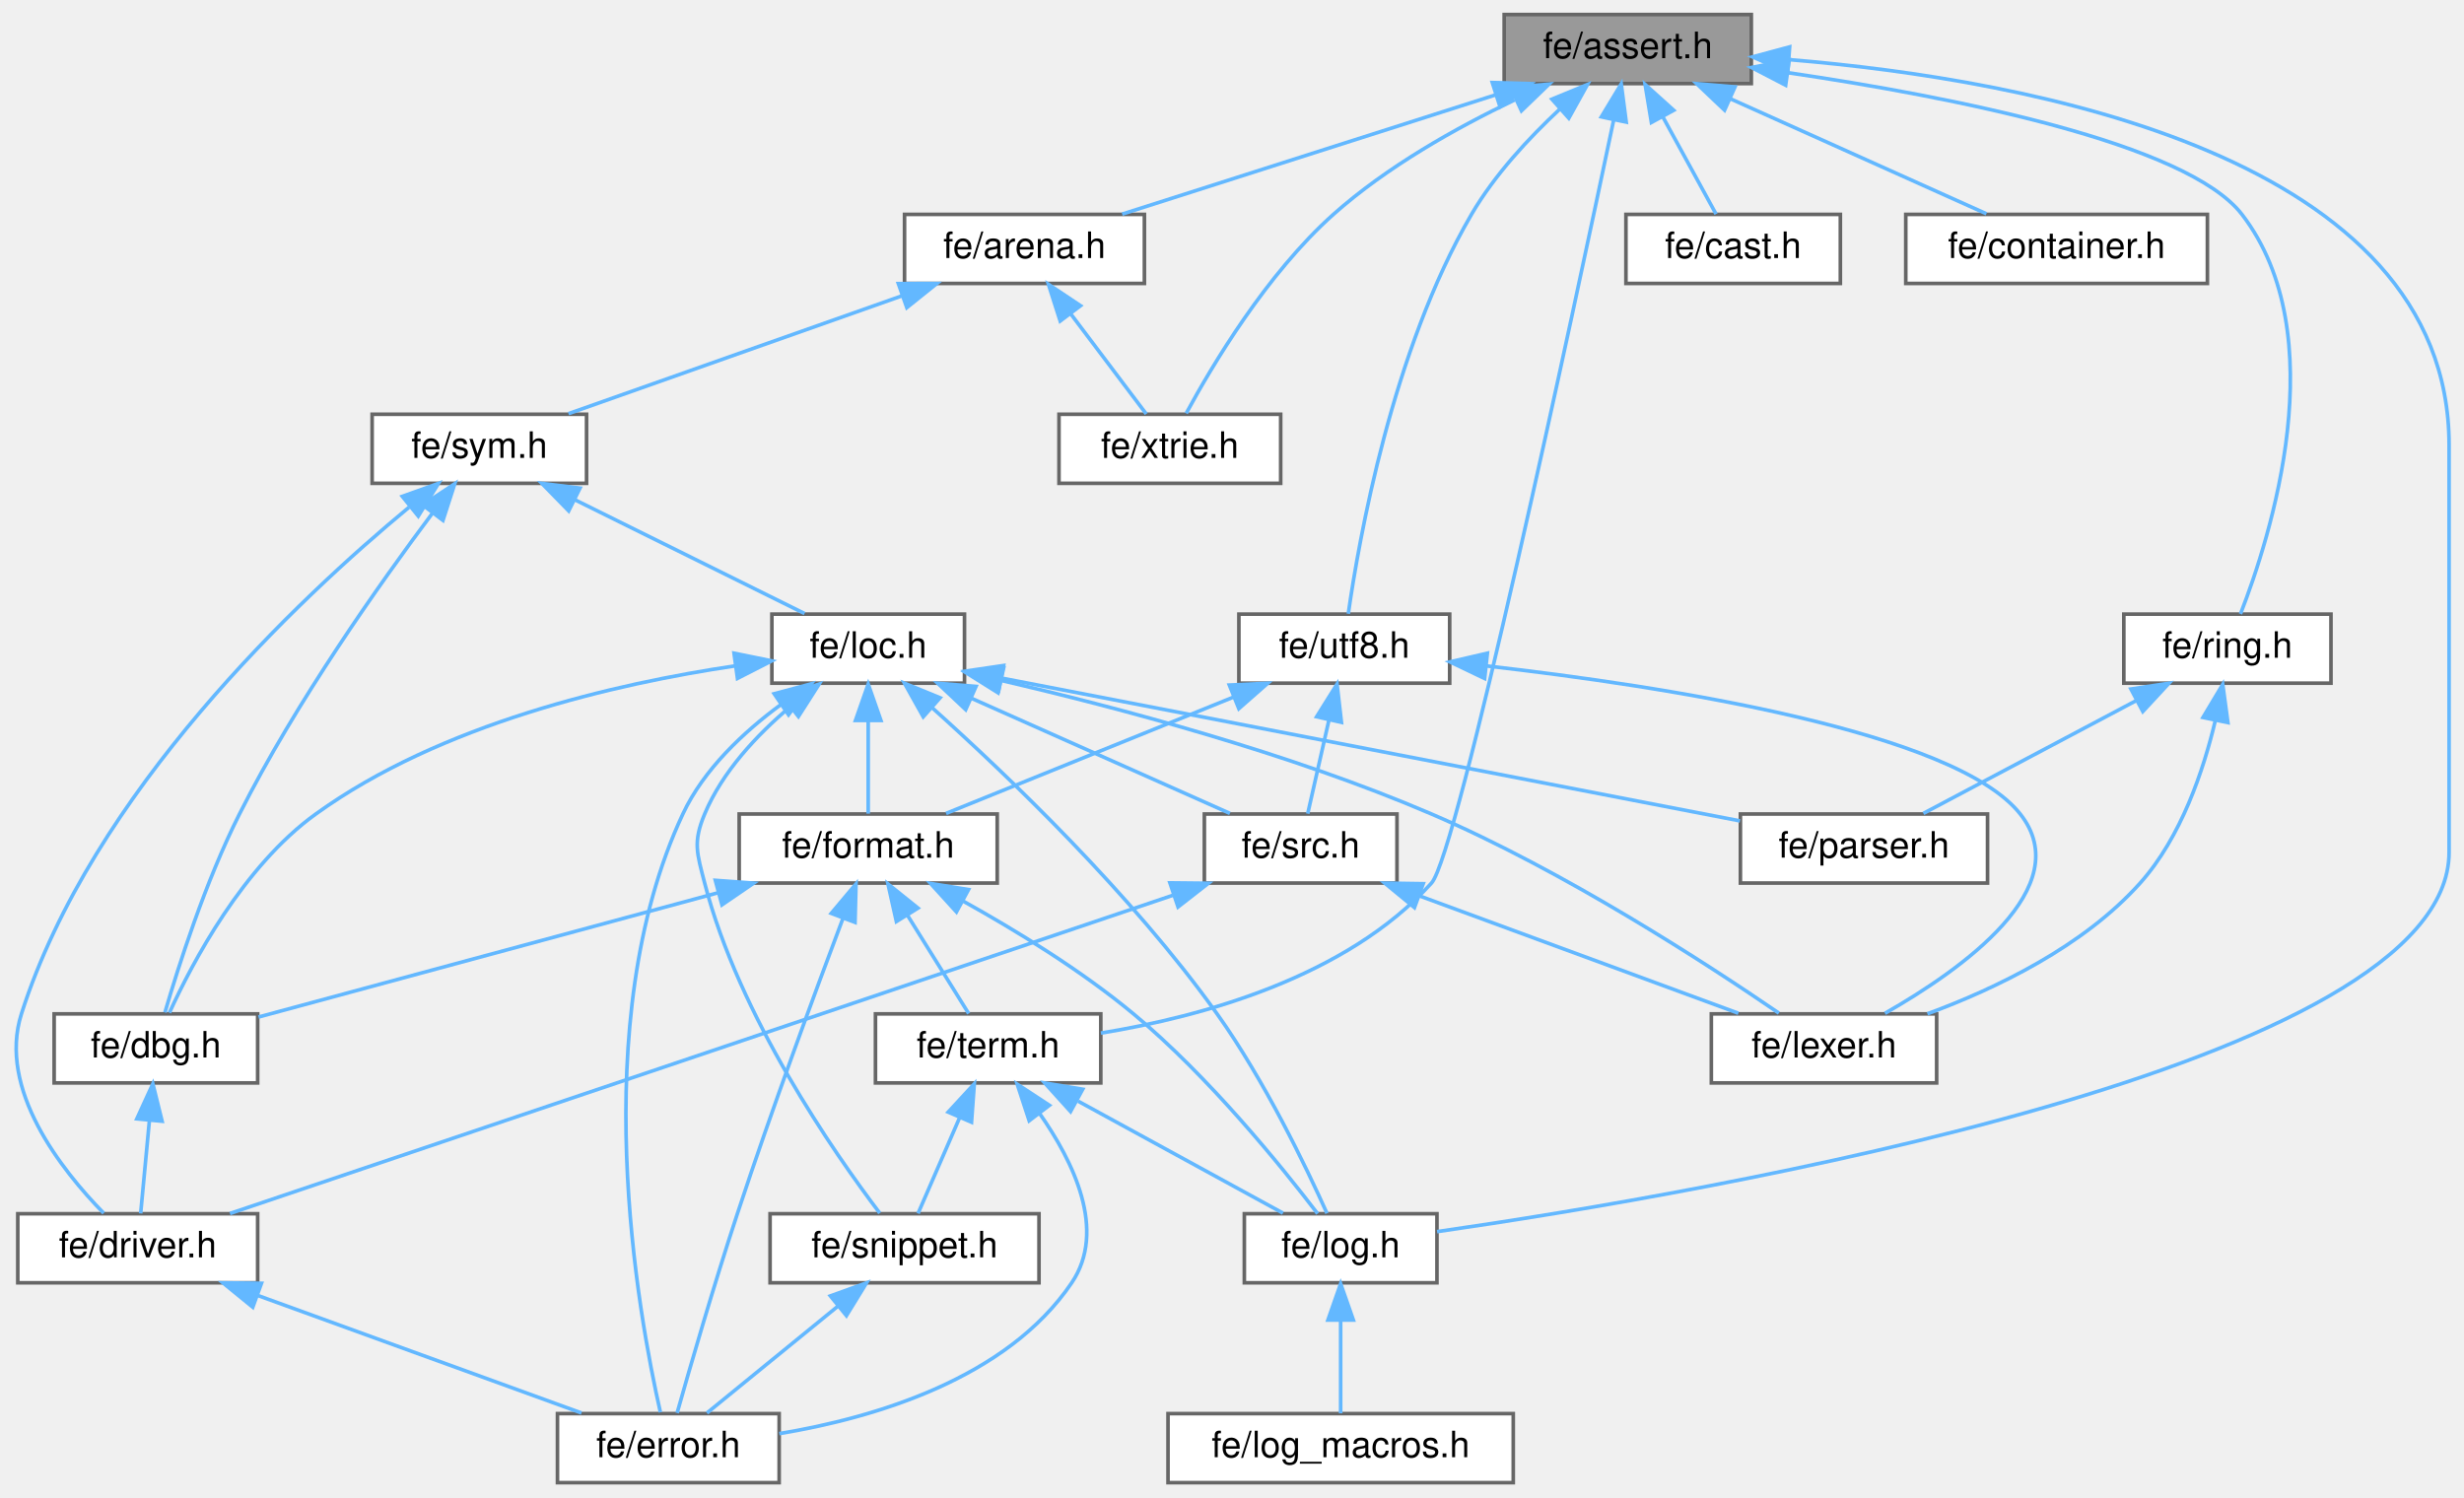
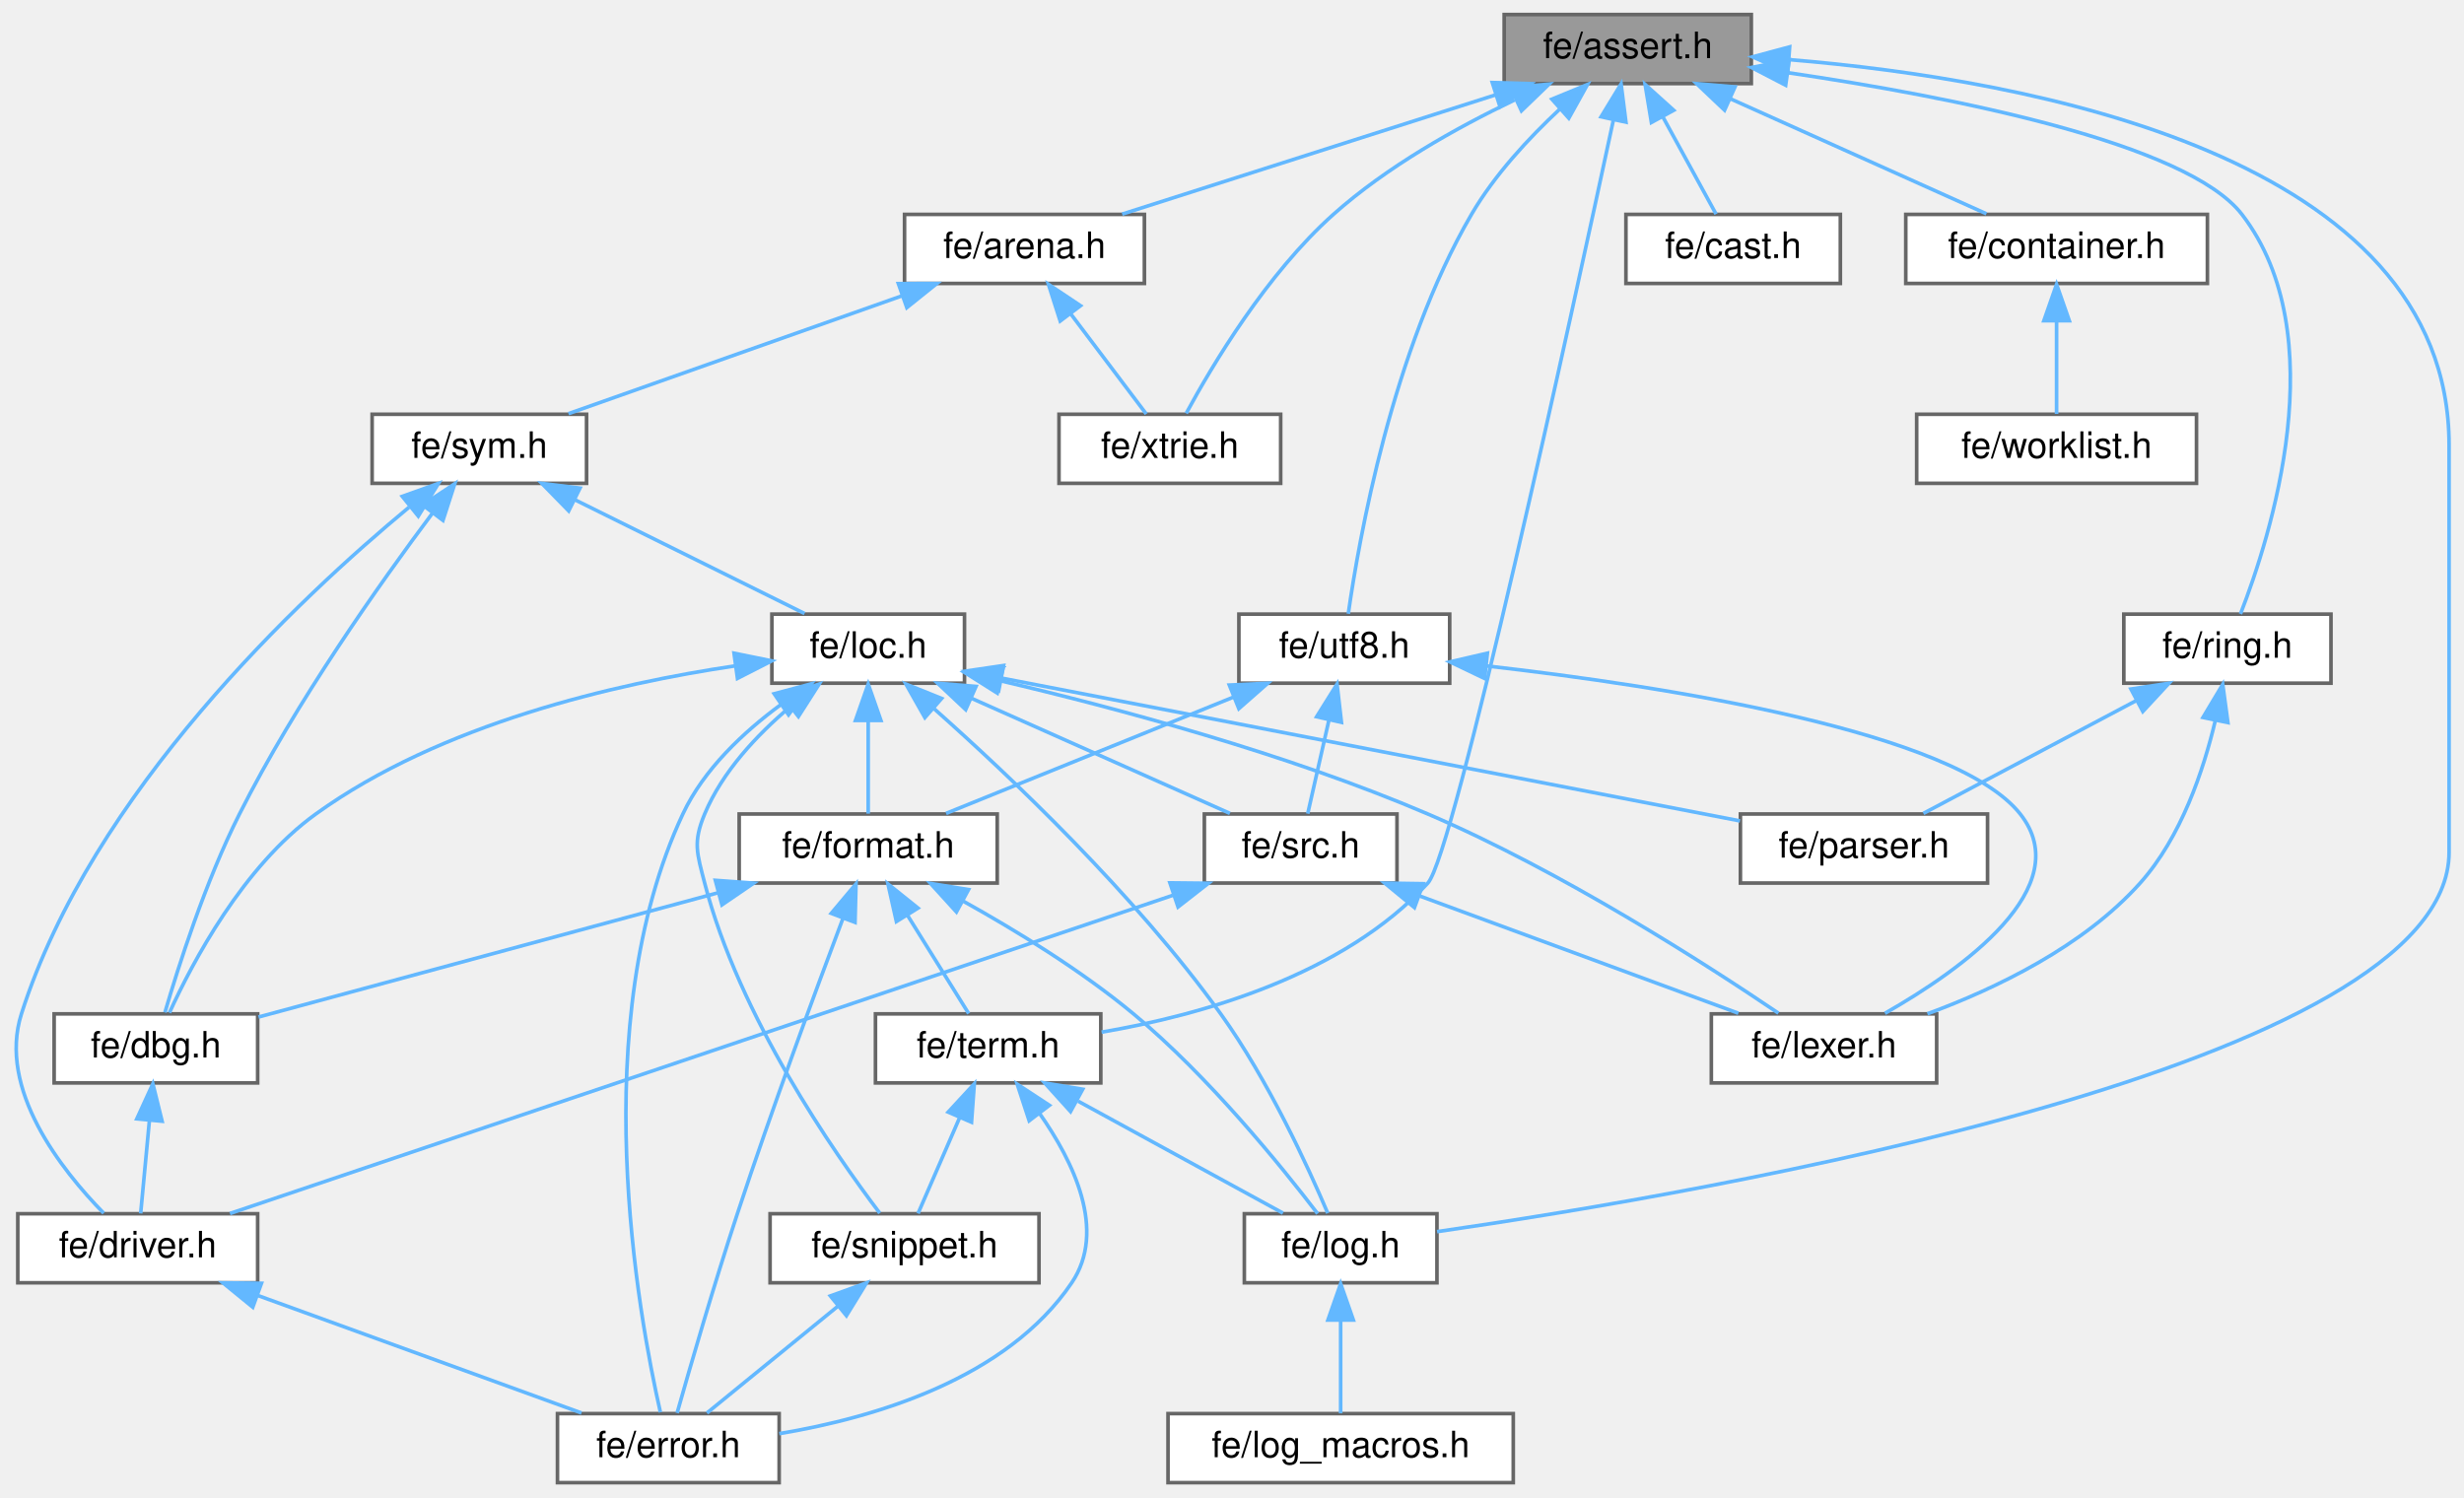
<svg xmlns="http://www.w3.org/2000/svg" xmlns:xlink="http://www.w3.org/1999/xlink" width="678pt" height="412pt" viewBox="0.00 0.00 677.79 412.00">
  <g id="page0,1_graph0" class="graph" transform="scale(1 1) rotate(0) translate(4 408)">
    <g id="Node000001" class="node">
      <g id="a_Node000001">
        <a xlink:title=" ">
          <polygon fill="#999999" stroke="#666666" points="477.79,-404 409.79,-404 409.79,-385 477.79,-385 477.79,-404" />
          <text text-anchor="middle" x="443.79" y="-392" font-family="Helvetica,sans-Serif" font-size="10.00">fe/assert.h</text>
        </a>
      </g>
    </g>
    <g id="Node000002" class="node">
      <g id="a_Node000002">
        <a xlink:href="arena_8h.html" target="_top" xlink:title=" ">
          <polygon fill="white" stroke="#666666" points="310.79,-349 244.79,-349 244.79,-330 310.79,-330 310.79,-349" />
          <text text-anchor="middle" x="277.79" y="-337" font-family="Helvetica,sans-Serif" font-size="10.00">fe/arena.h</text>
        </a>
      </g>
    </g>
    <g id="edge1_Node000001_Node000002" class="edge">
      <g id="a_edge1_Node000001_Node000002">
        <a xlink:title=" ">
          <path fill="none" stroke="#63b8ff" d="M407.54,-381.93C376.54,-372.03 332.61,-358.01 304.67,-349.08" />
          <polygon fill="#63b8ff" stroke="#63b8ff" points="406.52,-385.28 417.11,-384.98 408.65,-378.61 406.52,-385.28" />
        </a>
      </g>
    </g>
    <g id="Node000009" class="node">
      <g id="a_Node000009">
        <a xlink:href="log_8h.html" target="_top" xlink:title=" ">
          <polygon fill="white" stroke="#666666" points="391.29,-74 338.29,-74 338.29,-55 391.29,-55 391.29,-74" />
          <text text-anchor="middle" x="364.79" y="-62" font-family="Helvetica,sans-Serif" font-size="10.00">fe/log.h</text>
        </a>
      </g>
    </g>
-     <g id="edge30_Node000001_Node000009" class="edge">
-       <g id="a_edge30_Node000001_Node000009">
+     <g id="edge31_Node000001_Node000009" class="edge">
+       <g id="a_edge31_Node000001_Node000009">
        <a xlink:title=" ">
          <path fill="none" stroke="#63b8ff" d="M488.22,-391.59C554.05,-386.12 669.79,-365.17 669.79,-285.5 669.79,-285.5 669.79,-285.5 669.79,-173.5 669.79,-114.66 465.52,-79.8 391.32,-69.07" />
          <polygon fill="#63b8ff" stroke="#63b8ff" points="487.82,-388.11 478.11,-392.35 488.34,-395.09 487.82,-388.11" />
        </a>
      </g>
    </g>
    <g id="Node000011" class="node">
      <g id="a_Node000011">
        <a xlink:href="term_8h.html" target="_top" xlink:title=" ">
          <polygon fill="white" stroke="#666666" points="298.79,-129 236.79,-129 236.79,-110 298.79,-110 298.79,-129" />
          <text text-anchor="middle" x="267.79" y="-117" font-family="Helvetica,sans-Serif" font-size="10.00">fe/term.h</text>
        </a>
      </g>
    </g>
-     <g id="edge34_Node000001_Node000011" class="edge">
-       <g id="a_edge34_Node000001_Node000011">
-         <a xlink:title=" ">
-           <path fill="none" stroke="#63b8ff" d="M439.89,-374.85C428.73,-321.73 396.96,-172.94 389.79,-165 366.35,-139.08 326.57,-128.23 298.83,-123.71" />
-           <polygon fill="#63b8ff" stroke="#63b8ff" points="436.52,-375.84 442,-384.91 443.37,-374.4 436.52,-375.84" />
+     <g id="edge35_Node000001_Node000011" class="edge">
+       <g id="a_edge35_Node000001_Node000011">
+         <a xlink:title=" ">
+           <path fill="none" stroke="#63b8ff" d="M439.81,-374.85C428.42,-321.72 396.03,-172.9 388.79,-165 365.48,-139.6 326.43,-128.66 299.01,-123.97" />
+           <polygon fill="#63b8ff" stroke="#63b8ff" points="436.45,-375.86 441.96,-384.9 443.29,-374.39 436.45,-375.86" />
        </a>
      </g>
    </g>
    <g id="Node000016" class="node">
      <g id="a_Node000016">
        <a xlink:href="xtrie_8h.html" target="_top" xlink:title=" ">
          <polygon fill="white" stroke="#666666" points="348.29,-294 287.29,-294 287.29,-275 348.29,-275 348.29,-294" />
          <text text-anchor="middle" x="317.79" y="-282" font-family="Helvetica,sans-Serif" font-size="10.00">fe/xtrie.h</text>
        </a>
      </g>
    </g>
-     <g id="edge39_Node000001_Node000016" class="edge">
-       <g id="a_edge39_Node000001_Node000016">
+     <g id="edge40_Node000001_Node000016" class="edge">
+       <g id="a_edge40_Node000001_Node000016">
        <a xlink:title=" ">
          <path fill="none" stroke="#63b8ff" d="M412.67,-380.5C396.65,-372.85 377.46,-362.09 362.79,-349 344.43,-332.63 329.43,-307.44 322.29,-294.25" />
          <polygon fill="#63b8ff" stroke="#63b8ff" points="411.61,-383.87 422.16,-384.86 414.54,-377.51 411.61,-383.87" />
        </a>
      </g>
    </g>
    <g id="Node000017" class="node">
      <g id="a_Node000017">
        <a xlink:href="cast_8h.html" target="_top" xlink:title=" ">
          <polygon fill="white" stroke="#666666" points="502.29,-349 443.29,-349 443.29,-330 502.29,-330 502.29,-349" />
          <text text-anchor="middle" x="472.79" y="-337" font-family="Helvetica,sans-Serif" font-size="10.00">fe/cast.h</text>
        </a>
      </g>
    </g>
    <g id="edge28_Node000001_Node000017" class="edge">
      <g id="a_edge28_Node000001_Node000017">
        <a xlink:title=" ">
          <path fill="none" stroke="#63b8ff" d="M453.46,-375.82C458.38,-366.82 464.14,-356.29 468.09,-349.09" />
          <polygon fill="#63b8ff" stroke="#63b8ff" points="450.3,-374.3 448.57,-384.75 456.44,-377.66 450.3,-374.3" />
        </a>
      </g>
    </g>
    <g id="Node000018" class="node">
      <g id="a_Node000018">
        <a xlink:href="container_8h.html" target="_top" xlink:title=" ">
          <polygon fill="white" stroke="#666666" points="603.29,-349 520.29,-349 520.29,-330 603.29,-330 603.29,-349" />
          <text text-anchor="middle" x="561.79" y="-337" font-family="Helvetica,sans-Serif" font-size="10.00">fe/container.h</text>
        </a>
      </g>
    </g>
    <g id="edge29_Node000001_Node000018" class="edge">
      <g id="a_edge29_Node000001_Node000018">
        <a xlink:title=" ">
          <path fill="none" stroke="#63b8ff" d="M472.14,-380.77C493.9,-370.99 523.37,-357.75 542.48,-349.17" />
          <polygon fill="#63b8ff" stroke="#63b8ff" points="470.43,-377.69 462.74,-384.98 473.3,-384.08 470.43,-377.69" />
        </a>
      </g>
    </g>
-     <g id="Node000019" class="node">
-       <g id="a_Node000019">
+     <g id="Node000020" class="node">
+       <g id="a_Node000020">
        <a xlink:href="ring_8h.html" target="_top" xlink:title=" ">
          <polygon fill="white" stroke="#666666" points="637.29,-239 580.29,-239 580.29,-220 637.29,-220 637.29,-239" />
          <text text-anchor="middle" x="608.79" y="-227" font-family="Helvetica,sans-Serif" font-size="10.00">fe/ring.h</text>
        </a>
      </g>
    </g>
-     <g id="edge31_Node000001_Node000019" class="edge">
-       <g id="a_edge31_Node000001_Node000019">
+     <g id="edge32_Node000001_Node000020" class="edge">
+       <g id="a_edge32_Node000001_Node000020">
        <a xlink:title=" ">
          <path fill="none" stroke="#63b8ff" d="M487.9,-387.99C532.71,-381.39 597.62,-368.67 612.79,-349 638.42,-315.74 620.66,-260.24 612.39,-239.06" />
          <polygon fill="#63b8ff" stroke="#63b8ff" points="487.24,-384.55 477.83,-389.43 488.22,-391.48 487.24,-384.55" />
        </a>
      </g>
    </g>
-     <g id="Node000020" class="node">
-       <g id="a_Node000020">
+     <g id="Node000021" class="node">
+       <g id="a_Node000021">
        <a xlink:href="utf8_8h.html" target="_top" xlink:title=" ">
          <polygon fill="white" stroke="#666666" points="394.79,-239 336.79,-239 336.79,-220 394.79,-220 394.79,-239" />
          <text text-anchor="middle" x="365.79" y="-227" font-family="Helvetica,sans-Serif" font-size="10.00">fe/utf8.h</text>
        </a>
      </g>
    </g>
-     <g id="edge35_Node000001_Node000020" class="edge">
-       <g id="a_edge35_Node000001_Node000020">
+     <g id="edge36_Node000001_Node000021" class="edge">
+       <g id="a_edge36_Node000001_Node000021">
        <a xlink:title=" ">
          <path fill="none" stroke="#63b8ff" d="M425.05,-377.93C416.59,-370.04 407.1,-359.83 400.79,-349 378.96,-311.56 369.79,-259.43 366.89,-239.1" />
          <polygon fill="#63b8ff" stroke="#63b8ff" points="422.92,-380.71 432.71,-384.74 427.57,-375.48 422.92,-380.71" />
        </a>
      </g>
    </g>
    <g id="Node000003" class="node">
      <g id="a_Node000003">
        <a xlink:href="sym_8h.html" target="_top" xlink:title=" ">
          <polygon fill="white" stroke="#666666" points="157.29,-294 98.29,-294 98.29,-275 157.29,-275 157.29,-294" />
          <text text-anchor="middle" x="127.79" y="-282" font-family="Helvetica,sans-Serif" font-size="10.00">fe/sym.h</text>
        </a>
      </g>
    </g>
    <g id="edge2_Node000002_Node000003" class="edge">
      <g id="a_edge2_Node000002_Node000003">
        <a xlink:title=" ">
          <path fill="none" stroke="#63b8ff" d="M243.97,-326.55C216.11,-316.71 177.27,-302.98 152.32,-294.17" />
          <polygon fill="#63b8ff" stroke="#63b8ff" points="243.09,-329.95 253.69,-329.98 245.42,-323.35 243.09,-329.95" />
        </a>
      </g>
    </g>
    <g id="edge27_Node000002_Node000016" class="edge">
      <g id="a_edge27_Node000002_Node000016">
        <a xlink:title=" ">
          <path fill="none" stroke="#63b8ff" d="M290.49,-321.67C297.41,-312.5 305.69,-301.52 311.3,-294.09" />
          <polygon fill="#63b8ff" stroke="#63b8ff" points="287.62,-319.66 284.39,-329.75 293.21,-323.87 287.62,-319.66" />
        </a>
      </g>
    </g>
    <g id="Node000004" class="node">
      <g id="a_Node000004">
        <a xlink:href="dbg_8h.html" target="_top" xlink:title=" ">
          <polygon fill="white" stroke="#666666" points="66.79,-129 10.79,-129 10.79,-110 66.79,-110 66.79,-129" />
          <text text-anchor="middle" x="38.79" y="-117" font-family="Helvetica,sans-Serif" font-size="10.00">fe/dbg.h</text>
        </a>
      </g>
    </g>
    <g id="edge3_Node000003_Node000004" class="edge">
      <g id="a_edge3_Node000003_Node000004">
        <a xlink:title=" ">
          <path fill="none" stroke="#63b8ff" d="M114.95,-266.86C100.59,-247.69 77.32,-214.85 61.79,-184 52.4,-165.36 44.94,-141.94 41.28,-129.4" />
          <polygon fill="#63b8ff" stroke="#63b8ff" points="112.2,-269.03 121.03,-274.88 117.78,-264.8 112.2,-269.03" />
        </a>
      </g>
    </g>
    <g id="Node000005" class="node">
      <g id="a_Node000005">
        <a xlink:href="driver_8h.html" target="_top" xlink:title=" ">
          <polygon fill="white" stroke="#666666" points="66.79,-74 0.79,-74 0.79,-55 66.79,-55 66.79,-74" />
          <text text-anchor="middle" x="33.79" y="-62" font-family="Helvetica,sans-Serif" font-size="10.00">fe/driver.h</text>
        </a>
      </g>
    </g>
    <g id="edge6_Node000003_Node000005" class="edge">
      <g id="a_edge6_Node000003_Node000005">
        <a xlink:title=" ">
          <path fill="none" stroke="#63b8ff" d="M108.45,-268.42C78.22,-243.39 21.2,-189.93 1.79,-129 -4.81,-108.3 12.79,-86.05 24.43,-74.16" />
          <polygon fill="#63b8ff" stroke="#63b8ff" points="106.59,-271.41 116.56,-274.98 110.99,-265.97 106.59,-271.41" />
        </a>
      </g>
    </g>
    <g id="Node000007" class="node">
      <g id="a_Node000007">
        <a xlink:href="loc_8h.html" target="_top" xlink:title=" ">
          <polygon fill="white" stroke="#666666" points="261.29,-239 208.29,-239 208.29,-220 261.29,-220 261.29,-239" />
          <text text-anchor="middle" x="234.79" y="-227" font-family="Helvetica,sans-Serif" font-size="10.00">fe/loc.h</text>
        </a>
      </g>
    </g>
    <g id="edge7_Node000003_Node000007" class="edge">
      <g id="a_edge7_Node000003_Node000007">
        <a xlink:title=" ">
          <path fill="none" stroke="#63b8ff" d="M154.03,-270.5C173.71,-260.75 200.11,-247.68 217.28,-239.17" />
          <polygon fill="#63b8ff" stroke="#63b8ff" points="152.38,-267.41 144.98,-274.98 155.49,-273.68 152.38,-267.41" />
        </a>
      </g>
    </g>
    <g id="edge4_Node000004_Node000005" class="edge">
      <g id="a_edge4_Node000004_Node000005">
        <a xlink:title=" ">
          <path fill="none" stroke="#63b8ff" d="M37.01,-99.66C36.18,-90.93 35.25,-80.99 34.6,-74.09" />
          <polygon fill="#63b8ff" stroke="#63b8ff" points="33.54,-100.12 37.96,-109.75 40.5,-99.46 33.54,-100.12" />
        </a>
      </g>
    </g>
    <g id="Node000006" class="node">
      <g id="a_Node000006">
        <a xlink:href="error_8h.html" target="_top" xlink:title=" ">
          <polygon fill="white" stroke="#666666" points="210.29,-19 149.29,-19 149.29,0 210.29,0 210.29,-19" />
          <text text-anchor="middle" x="179.79" y="-7" font-family="Helvetica,sans-Serif" font-size="10.00">fe/error.h</text>
        </a>
      </g>
    </g>
    <g id="edge5_Node000005_Node000006" class="edge">
      <g id="a_edge5_Node000005_Node000006">
        <a xlink:title=" ">
          <path fill="none" stroke="#63b8ff" d="M66.7,-51.55C93.82,-41.71 131.62,-27.98 155.9,-19.17" />
          <polygon fill="#63b8ff" stroke="#63b8ff" points="65.45,-48.28 57.24,-54.98 67.84,-54.86 65.45,-48.28" />
        </a>
      </g>
    </g>
    <g id="edge8_Node000007_Node000004" class="edge">
      <g id="a_edge8_Node000007_Node000004">
        <a xlink:title=" ">
          <path fill="none" stroke="#63b8ff" d="M198.17,-224.76C165.35,-219.89 117.2,-208.82 82.79,-184 62.77,-169.56 48.8,-143.08 42.52,-129.32" />
          <polygon fill="#63b8ff" stroke="#63b8ff" points="197.87,-228.25 208.25,-226.14 198.82,-221.32 197.87,-228.25" />
        </a>
      </g>
    </g>
    <g id="edge9_Node000007_Node000006" class="edge">
      <g id="a_edge9_Node000007_Node000006">
        <a xlink:title=" ">
          <path fill="none" stroke="#63b8ff" d="M210.8,-214.13C200.51,-206.57 189.55,-196.3 183.79,-184 156.81,-126.43 171.58,-45.9 177.61,-19.36" />
          <polygon fill="#63b8ff" stroke="#63b8ff" points="208.92,-217.09 219.15,-219.83 212.87,-211.3 208.92,-217.09" />
        </a>
      </g>
    </g>
    <g id="Node000008" class="node">
      <g id="a_Node000008">
        <a xlink:href="format_8h.html" target="_top" xlink:title=" ">
          <polygon fill="white" stroke="#666666" points="270.29,-184 199.29,-184 199.29,-165 270.29,-165 270.29,-184" />
          <text text-anchor="middle" x="234.79" y="-172" font-family="Helvetica,sans-Serif" font-size="10.00">fe/format.h</text>
        </a>
      </g>
    </g>
    <g id="edge10_Node000007_Node000008" class="edge">
      <g id="a_edge10_Node000007_Node000008">
        <a xlink:title=" ">
          <path fill="none" stroke="#63b8ff" d="M234.79,-209.66C234.79,-200.93 234.79,-190.99 234.79,-184.09" />
          <polygon fill="#63b8ff" stroke="#63b8ff" points="231.29,-209.75 234.79,-219.75 238.29,-209.75 231.29,-209.75" />
        </a>
      </g>
    </g>
    <g id="edge21_Node000007_Node000009" class="edge">
      <g id="a_edge21_Node000007_Node000009">
        <a xlink:title=" ">
-           <path fill="none" stroke="#63b8ff" d="M252.44,-213.2C273.04,-194.71 307.26,-161.98 330.79,-129 343.86,-110.68 355.36,-86.73 361.03,-74.12" />
-           <polygon fill="#63b8ff" stroke="#63b8ff" points="249.94,-210.74 244.77,-219.99 254.57,-215.98 249.94,-210.74" />
+           <path fill="none" stroke="#63b8ff" d="M252.96,-212.94C273.8,-194.43 308.15,-161.89 331.79,-129 344.84,-110.84 355.85,-86.82 361.24,-74.16" />
+           <polygon fill="#63b8ff" stroke="#63b8ff" points="250.39,-210.53 245.17,-219.75 255,-215.8 250.39,-210.53" />
        </a>
      </g>
    </g>
    <g id="Node000012" class="node">
      <g id="a_Node000012">
        <a xlink:href="snippet_8h.html" target="_top" xlink:title=" ">
          <polygon fill="white" stroke="#666666" points="281.79,-74 207.79,-74 207.79,-55 281.79,-55 281.79,-74" />
          <text text-anchor="middle" x="244.79" y="-62" font-family="Helvetica,sans-Serif" font-size="10.00">fe/snippet.h</text>
        </a>
      </g>
    </g>
    <g id="edge23_Node000007_Node000012" class="edge">
      <g id="a_edge23_Node000007_Node000012">
        <a xlink:title=" ">
          <path fill="none" stroke="#63b8ff" d="M213.26,-213.45C204.2,-205.8 194.65,-195.64 189.79,-184 186.53,-176.21 187.68,-173.18 189.79,-165 199.25,-128.31 225.46,-90.68 237.97,-74.17" />
          <polygon fill="#63b8ff" stroke="#63b8ff" points="211.27,-216.33 221.29,-219.75 215.59,-210.83 211.27,-216.33" />
        </a>
      </g>
    </g>
    <g id="Node000013" class="node">
      <g id="a_Node000013">
        <a xlink:href="lexer_8h.html" target="_top" xlink:title=" ">
          <polygon fill="white" stroke="#666666" points="528.79,-129 466.79,-129 466.79,-110 528.79,-110 528.79,-129" />
          <text text-anchor="middle" x="497.79" y="-117" font-family="Helvetica,sans-Serif" font-size="10.00">fe/lexer.h</text>
        </a>
      </g>
    </g>
    <g id="edge20_Node000007_Node000013" class="edge">
      <g id="a_edge20_Node000007_Node000013">
        <a xlink:title=" ">
-           <path fill="none" stroke="#63b8ff" d="M271.35,-220.75C303.34,-213.34 350.67,-200.79 389.79,-184 426.36,-168.3 465.83,-142.6 485.37,-129.21" />
-           <polygon fill="#63b8ff" stroke="#63b8ff" points="270.52,-217.35 261.54,-222.98 272.06,-224.18 270.52,-217.35" />
+           <path fill="none" stroke="#63b8ff" d="M271.1,-220.68C302.87,-213.22 349.88,-200.65 388.79,-184 425.63,-168.23 465.5,-142.56 485.24,-129.2" />
+           <polygon fill="#63b8ff" stroke="#63b8ff" points="270.31,-217.27 261.35,-222.92 271.88,-224.09 270.31,-217.27" />
        </a>
      </g>
    </g>
    <g id="Node000014" class="node">
      <g id="a_Node000014">
        <a xlink:href="parser_8h.html" target="_top" xlink:title=" ">
          <polygon fill="white" stroke="#666666" points="542.79,-184 474.79,-184 474.79,-165 542.79,-165 542.79,-184" />
          <text text-anchor="middle" x="508.79" y="-172" font-family="Helvetica,sans-Serif" font-size="10.00">fe/parser.h</text>
        </a>
      </g>
    </g>
    <g id="edge22_Node000007_Node000014" class="edge">
      <g id="a_edge22_Node000007_Node000014">
        <a xlink:title=" ">
          <path fill="none" stroke="#63b8ff" d="M271.6,-221.38C324.92,-211.07 422.91,-192.11 474.68,-182.1" />
          <polygon fill="#63b8ff" stroke="#63b8ff" points="270.71,-217.99 261.56,-223.32 272.04,-224.86 270.71,-217.99" />
        </a>
      </g>
    </g>
    <g id="Node000015" class="node">
      <g id="a_Node000015">
        <a xlink:href="src_8h.html" target="_top" xlink:title=" ">
          <polygon fill="white" stroke="#666666" points="380.29,-184 327.29,-184 327.29,-165 380.29,-165 380.29,-184" />
          <text text-anchor="middle" x="353.79" y="-172" font-family="Helvetica,sans-Serif" font-size="10.00">fe/src.h</text>
        </a>
      </g>
    </g>
    <g id="edge24_Node000007_Node000015" class="edge">
      <g id="a_edge24_Node000007_Node000015">
        <a xlink:title=" ">
          <path fill="none" stroke="#63b8ff" d="M263.08,-215.9C285.06,-206.11 314.96,-192.79 334.32,-184.17" />
          <polygon fill="#63b8ff" stroke="#63b8ff" points="261.62,-212.72 253.9,-219.98 264.46,-219.11 261.62,-212.72" />
        </a>
      </g>
    </g>
    <g id="edge11_Node000008_Node000004" class="edge">
      <g id="a_edge11_Node000008_Node000004">
        <a xlink:title=" ">
          <path fill="none" stroke="#63b8ff" d="M193.55,-162.35C155.57,-152.08 100.21,-137.11 67.02,-128.13" />
          <polygon fill="#63b8ff" stroke="#63b8ff" points="192.73,-165.75 203.29,-164.98 194.55,-159 192.73,-165.75" />
        </a>
      </g>
    </g>
    <g id="edge12_Node000008_Node000006" class="edge">
      <g id="a_edge12_Node000008_Node000006">
        <a xlink:title=" ">
          <path fill="none" stroke="#63b8ff" d="M227.8,-155.16C220.3,-135.27 208.21,-102.55 198.79,-74 192.36,-54.55 185.69,-31.45 182.21,-19.18" />
          <polygon fill="#63b8ff" stroke="#63b8ff" points="224.62,-156.66 231.44,-164.77 231.17,-154.18 224.62,-156.66" />
        </a>
      </g>
    </g>
    <g id="edge13_Node000008_Node000009" class="edge">
      <g id="a_edge13_Node000008_Node000009">
        <a xlink:title=" ">
          <path fill="none" stroke="#63b8ff" d="M260.9,-160.04C275.4,-151.98 293.36,-140.98 307.79,-129 328.52,-111.77 348.58,-86.94 358.45,-74.03" />
          <polygon fill="#63b8ff" stroke="#63b8ff" points="259.07,-157.05 251.94,-164.89 262.4,-163.2 259.07,-157.05" />
        </a>
      </g>
    </g>
    <g id="edge15_Node000008_Node000011" class="edge">
      <g id="a_edge15_Node000008_Node000011">
        <a xlink:title=" ">
          <path fill="none" stroke="#63b8ff" d="M245.62,-156.1C251.26,-147.04 257.9,-136.37 262.44,-129.09" />
          <polygon fill="#63b8ff" stroke="#63b8ff" points="242.55,-154.41 240.23,-164.75 248.49,-158.11 242.55,-154.41" />
        </a>
      </g>
    </g>
    <g id="Node000010" class="node">
      <g id="a_Node000010">
        <a xlink:href="log__macros_8h.html" target="_top" xlink:title=" ">
          <polygon fill="white" stroke="#666666" points="412.29,-19 317.29,-19 317.29,0 412.29,0 412.29,-19" />
          <text text-anchor="middle" x="364.79" y="-7" font-family="Helvetica,sans-Serif" font-size="10.00">fe/log_macros.h</text>
        </a>
      </g>
    </g>
    <g id="edge14_Node000009_Node000010" class="edge">
      <g id="a_edge14_Node000009_Node000010">
        <a xlink:title=" ">
          <path fill="none" stroke="#63b8ff" d="M364.79,-44.66C364.79,-35.93 364.79,-25.99 364.79,-19.09" />
          <polygon fill="#63b8ff" stroke="#63b8ff" points="361.29,-44.75 364.79,-54.75 368.29,-44.75 361.29,-44.75" />
        </a>
      </g>
    </g>
    <g id="edge16_Node000011_Node000006" class="edge">
      <g id="a_edge16_Node000011_Node000006">
        <a xlink:title=" ">
          <path fill="none" stroke="#63b8ff" d="M281.87,-101.71C291.34,-88.26 300.49,-69.34 290.79,-55 272.93,-28.6 236.58,-17.86 210.33,-13.49" />
          <polygon fill="#63b8ff" stroke="#63b8ff" points="279.09,-99.59 275.79,-109.66 284.65,-103.84 279.09,-99.59" />
        </a>
      </g>
    </g>
    <g id="edge17_Node000011_Node000009" class="edge">
      <g id="a_edge17_Node000011_Node000009">
        <a xlink:title=" ">
          <path fill="none" stroke="#63b8ff" d="M292.56,-104.97C310.29,-95.28 333.63,-82.52 348.92,-74.17" />
          <polygon fill="#63b8ff" stroke="#63b8ff" points="290.47,-102.12 283.37,-109.98 293.82,-108.26 290.47,-102.12" />
        </a>
      </g>
    </g>
    <g id="edge18_Node000011_Node000012" class="edge">
      <g id="a_edge18_Node000011_Node000012">
        <a xlink:title=" ">
          <path fill="none" stroke="#63b8ff" d="M259.99,-100.53C256.11,-91.6 251.61,-81.22 248.51,-74.09" />
          <polygon fill="#63b8ff" stroke="#63b8ff" points="256.8,-101.97 263.99,-109.75 263.22,-99.18 256.8,-101.97" />
        </a>
      </g>
    </g>
    <g id="edge19_Node000012_Node000006" class="edge">
      <g id="a_edge19_Node000012_Node000006">
        <a xlink:title=" ">
          <path fill="none" stroke="#63b8ff" d="M226.51,-48.6C214.87,-39.11 200.19,-27.13 190.42,-19.17" />
          <polygon fill="#63b8ff" stroke="#63b8ff" points="224.38,-51.38 234.34,-54.98 228.8,-45.95 224.38,-51.38" />
        </a>
      </g>
    </g>
    <g id="edge25_Node000015_Node000005" class="edge">
      <g id="a_edge25_Node000015_Node000005">
        <a xlink:title=" ">
          <path fill="none" stroke="#63b8ff" d="M318.62,-161.63C253.59,-139.68 116,-93.25 59.17,-74.07" />
          <polygon fill="#63b8ff" stroke="#63b8ff" points="317.81,-165.05 328.41,-164.94 320.05,-158.42 317.81,-165.05" />
        </a>
      </g>
    </g>
    <g id="edge26_Node000015_Node000013" class="edge">
      <g id="a_edge26_Node000015_Node000013">
        <a xlink:title=" ">
          <path fill="none" stroke="#63b8ff" d="M386.6,-161.42C413.32,-151.59 450.38,-137.95 474.23,-129.17" />
          <polygon fill="#63b8ff" stroke="#63b8ff" points="385.1,-158.25 376.92,-164.98 387.51,-164.82 385.1,-158.25" />
        </a>
      </g>
    </g>
-     <g id="edge32_Node000019_Node000013" class="edge">
-       <g id="a_edge32_Node000019_Node000013">
+     <g id="Node000019" class="node">
+       <g id="a_Node000019">
+         <a xlink:href="worklist_8h.html" target="_top" xlink:title=" ">
+           <polygon fill="white" stroke="#666666" points="600.29,-294 523.29,-294 523.29,-275 600.29,-275 600.29,-294" />
+           <text text-anchor="middle" x="561.79" y="-282" font-family="Helvetica,sans-Serif" font-size="10.00">fe/worklist.h</text>
+         </a>
+       </g>
+     </g>
+     <g id="edge30_Node000018_Node000019" class="edge">
+       <g id="a_edge30_Node000018_Node000019">
+         <a xlink:title=" ">
+           <path fill="none" stroke="#63b8ff" d="M561.79,-319.66C561.79,-310.93 561.79,-300.99 561.79,-294.09" />
+           <polygon fill="#63b8ff" stroke="#63b8ff" points="558.29,-319.75 561.79,-329.75 565.29,-319.75 558.29,-319.75" />
+         </a>
+       </g>
+     </g>
+     <g id="edge33_Node000020_Node000013" class="edge">
+       <g id="a_edge33_Node000020_Node000013">
        <a xlink:title=" ">
          <path fill="none" stroke="#63b8ff" d="M605.49,-209.82C602.24,-196.06 596.07,-177.62 584.79,-165 569.18,-147.55 545.12,-135.98 526.25,-129.02" />
          <polygon fill="#63b8ff" stroke="#63b8ff" points="602.07,-210.57 607.51,-219.66 608.93,-209.16 602.07,-210.57" />
        </a>
      </g>
    </g>
-     <g id="edge33_Node000019_Node000014" class="edge">
-       <g id="a_edge33_Node000019_Node000014">
+     <g id="edge34_Node000020_Node000014" class="edge">
+       <g id="a_edge34_Node000020_Node000014">
        <a xlink:title=" ">
          <path fill="none" stroke="#63b8ff" d="M583.75,-215.23C565.42,-205.51 541.05,-192.6 525.14,-184.17" />
          <polygon fill="#63b8ff" stroke="#63b8ff" points="582.24,-218.39 592.72,-219.98 585.52,-212.21 582.24,-218.39" />
        </a>
      </g>
    </g>
-     <g id="edge36_Node000020_Node000008" class="edge">
-       <g id="a_edge36_Node000020_Node000008">
+     <g id="edge37_Node000021_Node000008" class="edge">
+       <g id="a_edge37_Node000021_Node000008">
        <a xlink:title=" ">
          <path fill="none" stroke="#63b8ff" d="M335.28,-216.16C311.03,-206.35 277.72,-192.87 256.22,-184.17" />
          <polygon fill="#63b8ff" stroke="#63b8ff" points="334.16,-219.48 344.74,-219.98 336.78,-212.99 334.16,-219.48" />
        </a>
      </g>
    </g>
-     <g id="edge37_Node000020_Node000013" class="edge">
-       <g id="a_edge37_Node000020_Node000013">
+     <g id="edge38_Node000021_Node000013" class="edge">
+       <g id="a_edge38_Node000021_Node000013">
        <a xlink:title=" ">
          <path fill="none" stroke="#63b8ff" d="M404.81,-224.76C453.86,-219.17 533.83,-206.75 551.79,-184 567.65,-163.89 535.76,-141.23 514.57,-129.16" />
          <polygon fill="#63b8ff" stroke="#63b8ff" points="404.41,-221.29 394.85,-225.86 405.17,-228.25 404.41,-221.29" />
        </a>
      </g>
    </g>
-     <g id="edge38_Node000020_Node000015" class="edge">
-       <g id="a_edge38_Node000020_Node000015">
+     <g id="edge39_Node000021_Node000015" class="edge">
+       <g id="a_edge39_Node000021_Node000015">
        <a xlink:title=" ">
          <path fill="none" stroke="#63b8ff" d="M361.59,-209.95C359.59,-201.15 357.31,-191.06 355.73,-184.09" />
          <polygon fill="#63b8ff" stroke="#63b8ff" points="358.18,-210.77 363.8,-219.75 365.01,-209.22 358.18,-210.77" />
        </a>
      </g>
    </g>
  </g>
</svg>
